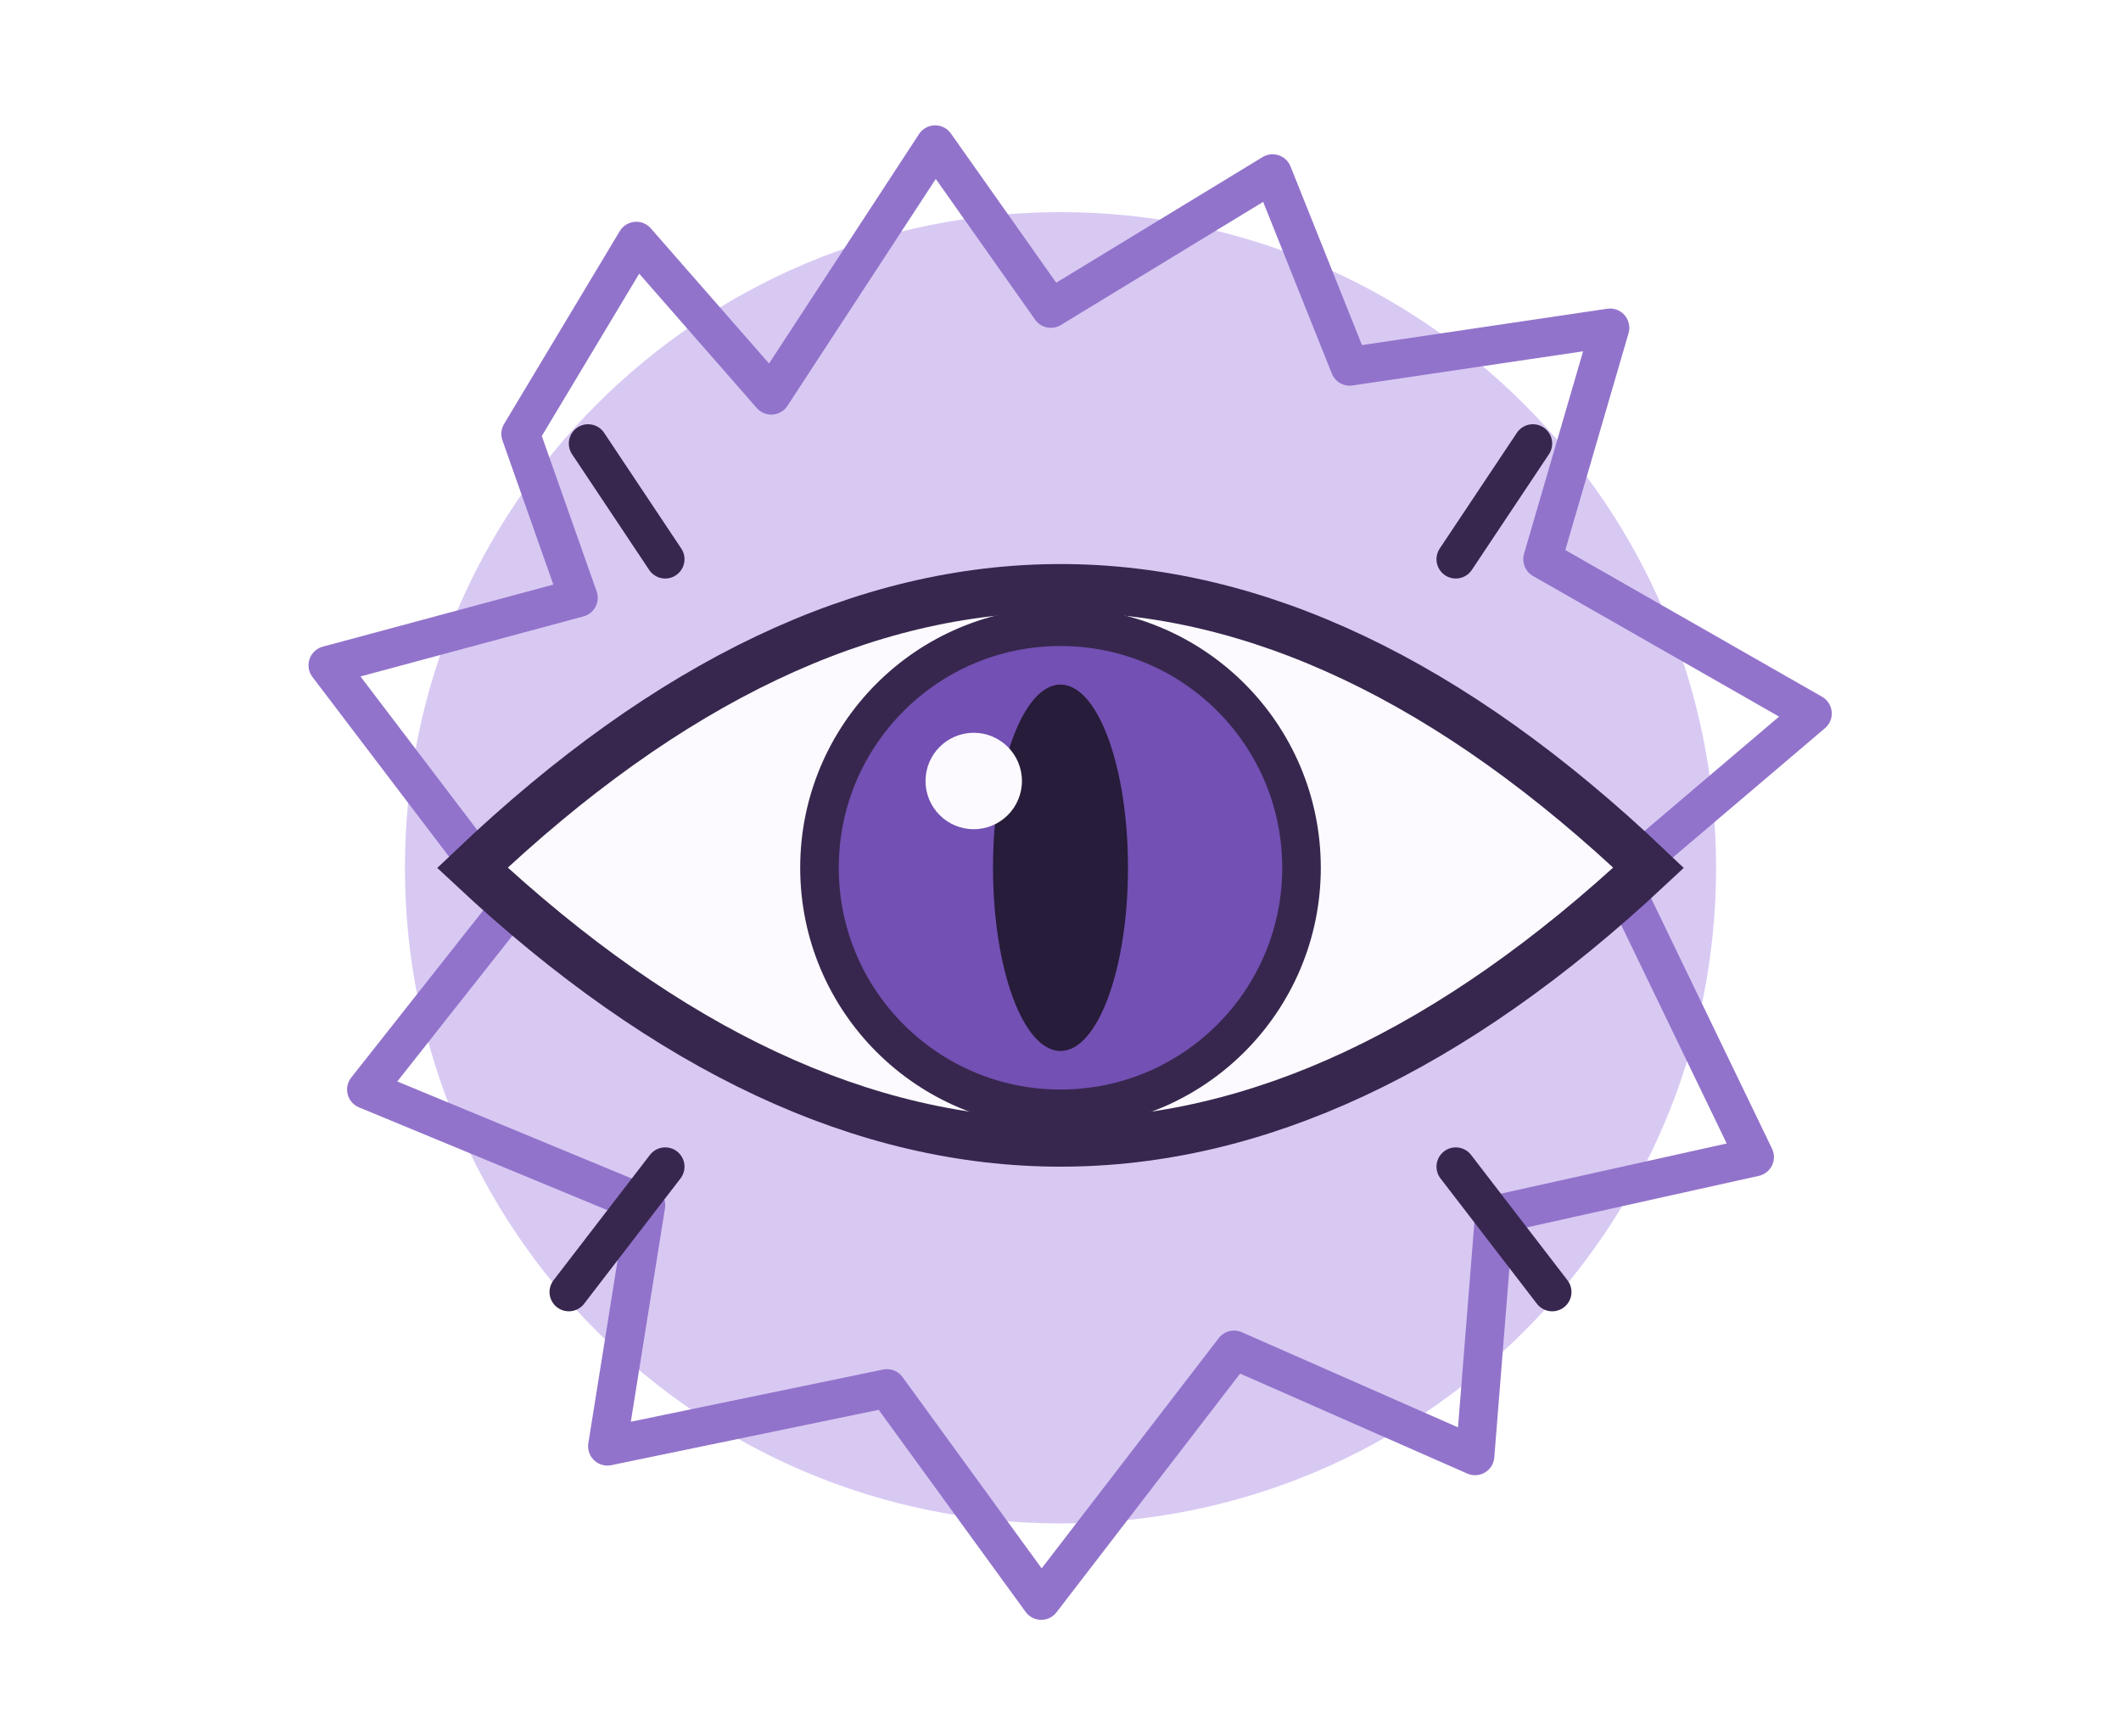
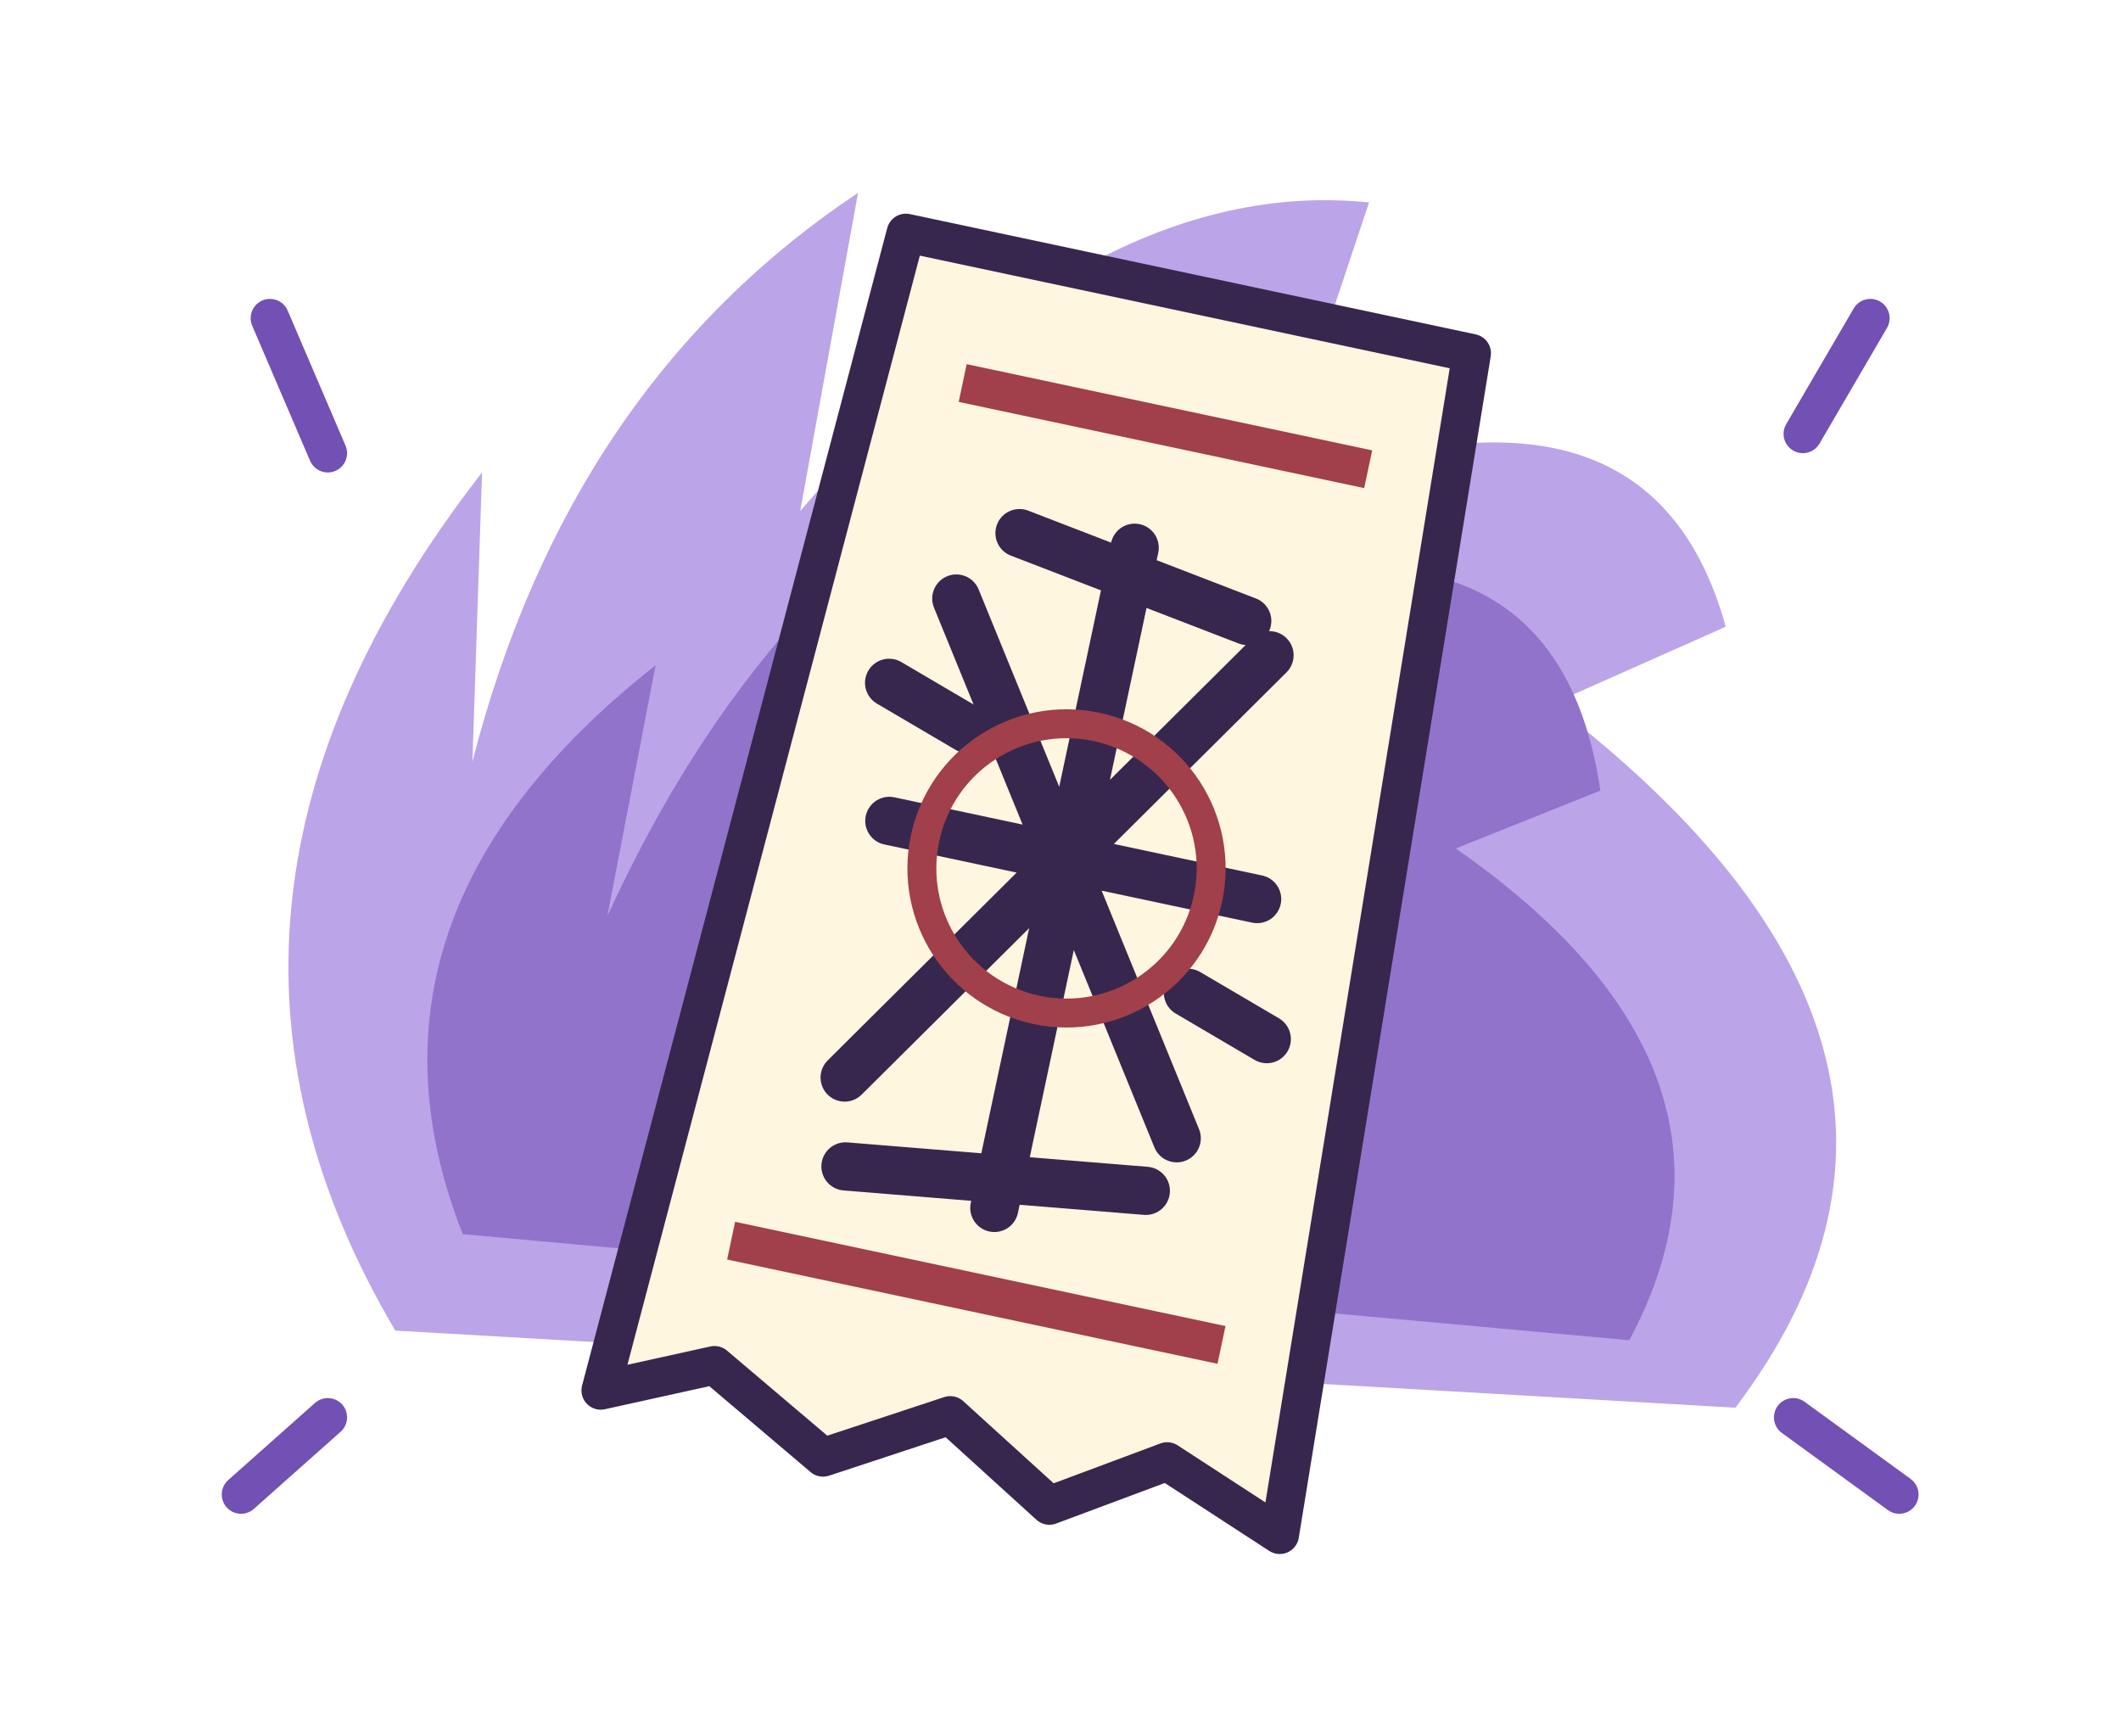
<svg xmlns="http://www.w3.org/2000/svg" width="220" height="180" viewBox="0 0 220 180">
-   <circle cx="110" cy="90" r="68" fill="#d8c9f3" />
-   <path d="M54 45L66 25L80 41L97 15L109 32L132 18L140 38L167 34L160 58L188 74L168 91L182 120L155 126L153 151L128 140L108 166L92 144L63 150L67 125L38 113L53 94L34 69L60 62Z" fill="none" stroke="#9273cb" stroke-width="4" stroke-linejoin="round" />
-   <path d="M49 90Q110 32 171 90Q110 147 49 90Z" fill="#fcfaff" stroke="#37274e" stroke-width="5" />
-   <circle cx="110" cy="90" r="25" fill="#7350b3" stroke="#37274e" stroke-width="4" />
-   <ellipse cx="110" cy="90" rx="7" ry="19" fill="#271c39" />
-   <circle cx="101" cy="81" r="5" fill="#fcfaff" />
-   <path d="M69 58L61 46M151 58L159 46M69 121L59 134M151 121L161 134" stroke="#37274e" stroke-width="4" stroke-linecap="round" />
+   <path d="M41 138Q15 94 50 49L49 79Q59 40 89 20L83 53Q113 18 142 21L132 51Q171 36 179 65L161 73Q208 109 180 146Z" fill="#bba4e8" />
+   <path d="M48 128Q35 95 68 69L63 95Q85 47 128 38L117 64Q161 48 166 82L151 88Q184 111 169 139Z" fill="#9273cb" />
+   <g transform="rotate(12 110 93)">
+     <path d="M80 29H140L146 153L133 148L122 155L110 148L98 155L85 148L74 153Z" fill="#fff6df" stroke="#37274e" stroke-width="4" stroke-linejoin="round" />
+     <path d="M89 43H132M84 135H136" stroke="#a13f4b" stroke-width="4" />
+     <g fill="none" stroke="#37274e" stroke-width="5" stroke-linecap="round" stroke-linejoin="round">
+       <path d="M110 56V126M93 65L127 115M126 64L92 116M91 89H130M98 57L123 61M94 125L125 121" />
+       <path d="M88 75L97 78M125 100L134 103" />
+     </g>
+     <circle cx="110" cy="90" r="15" fill="none" stroke="#a13f4b" stroke-width="3" />
+   </g>
+   <path d="M34 47L28 33M187 45L194 33M34 147L25 155M186 147L197 155" stroke="#7350b3" stroke-width="4" stroke-linecap="round" />
</svg>
